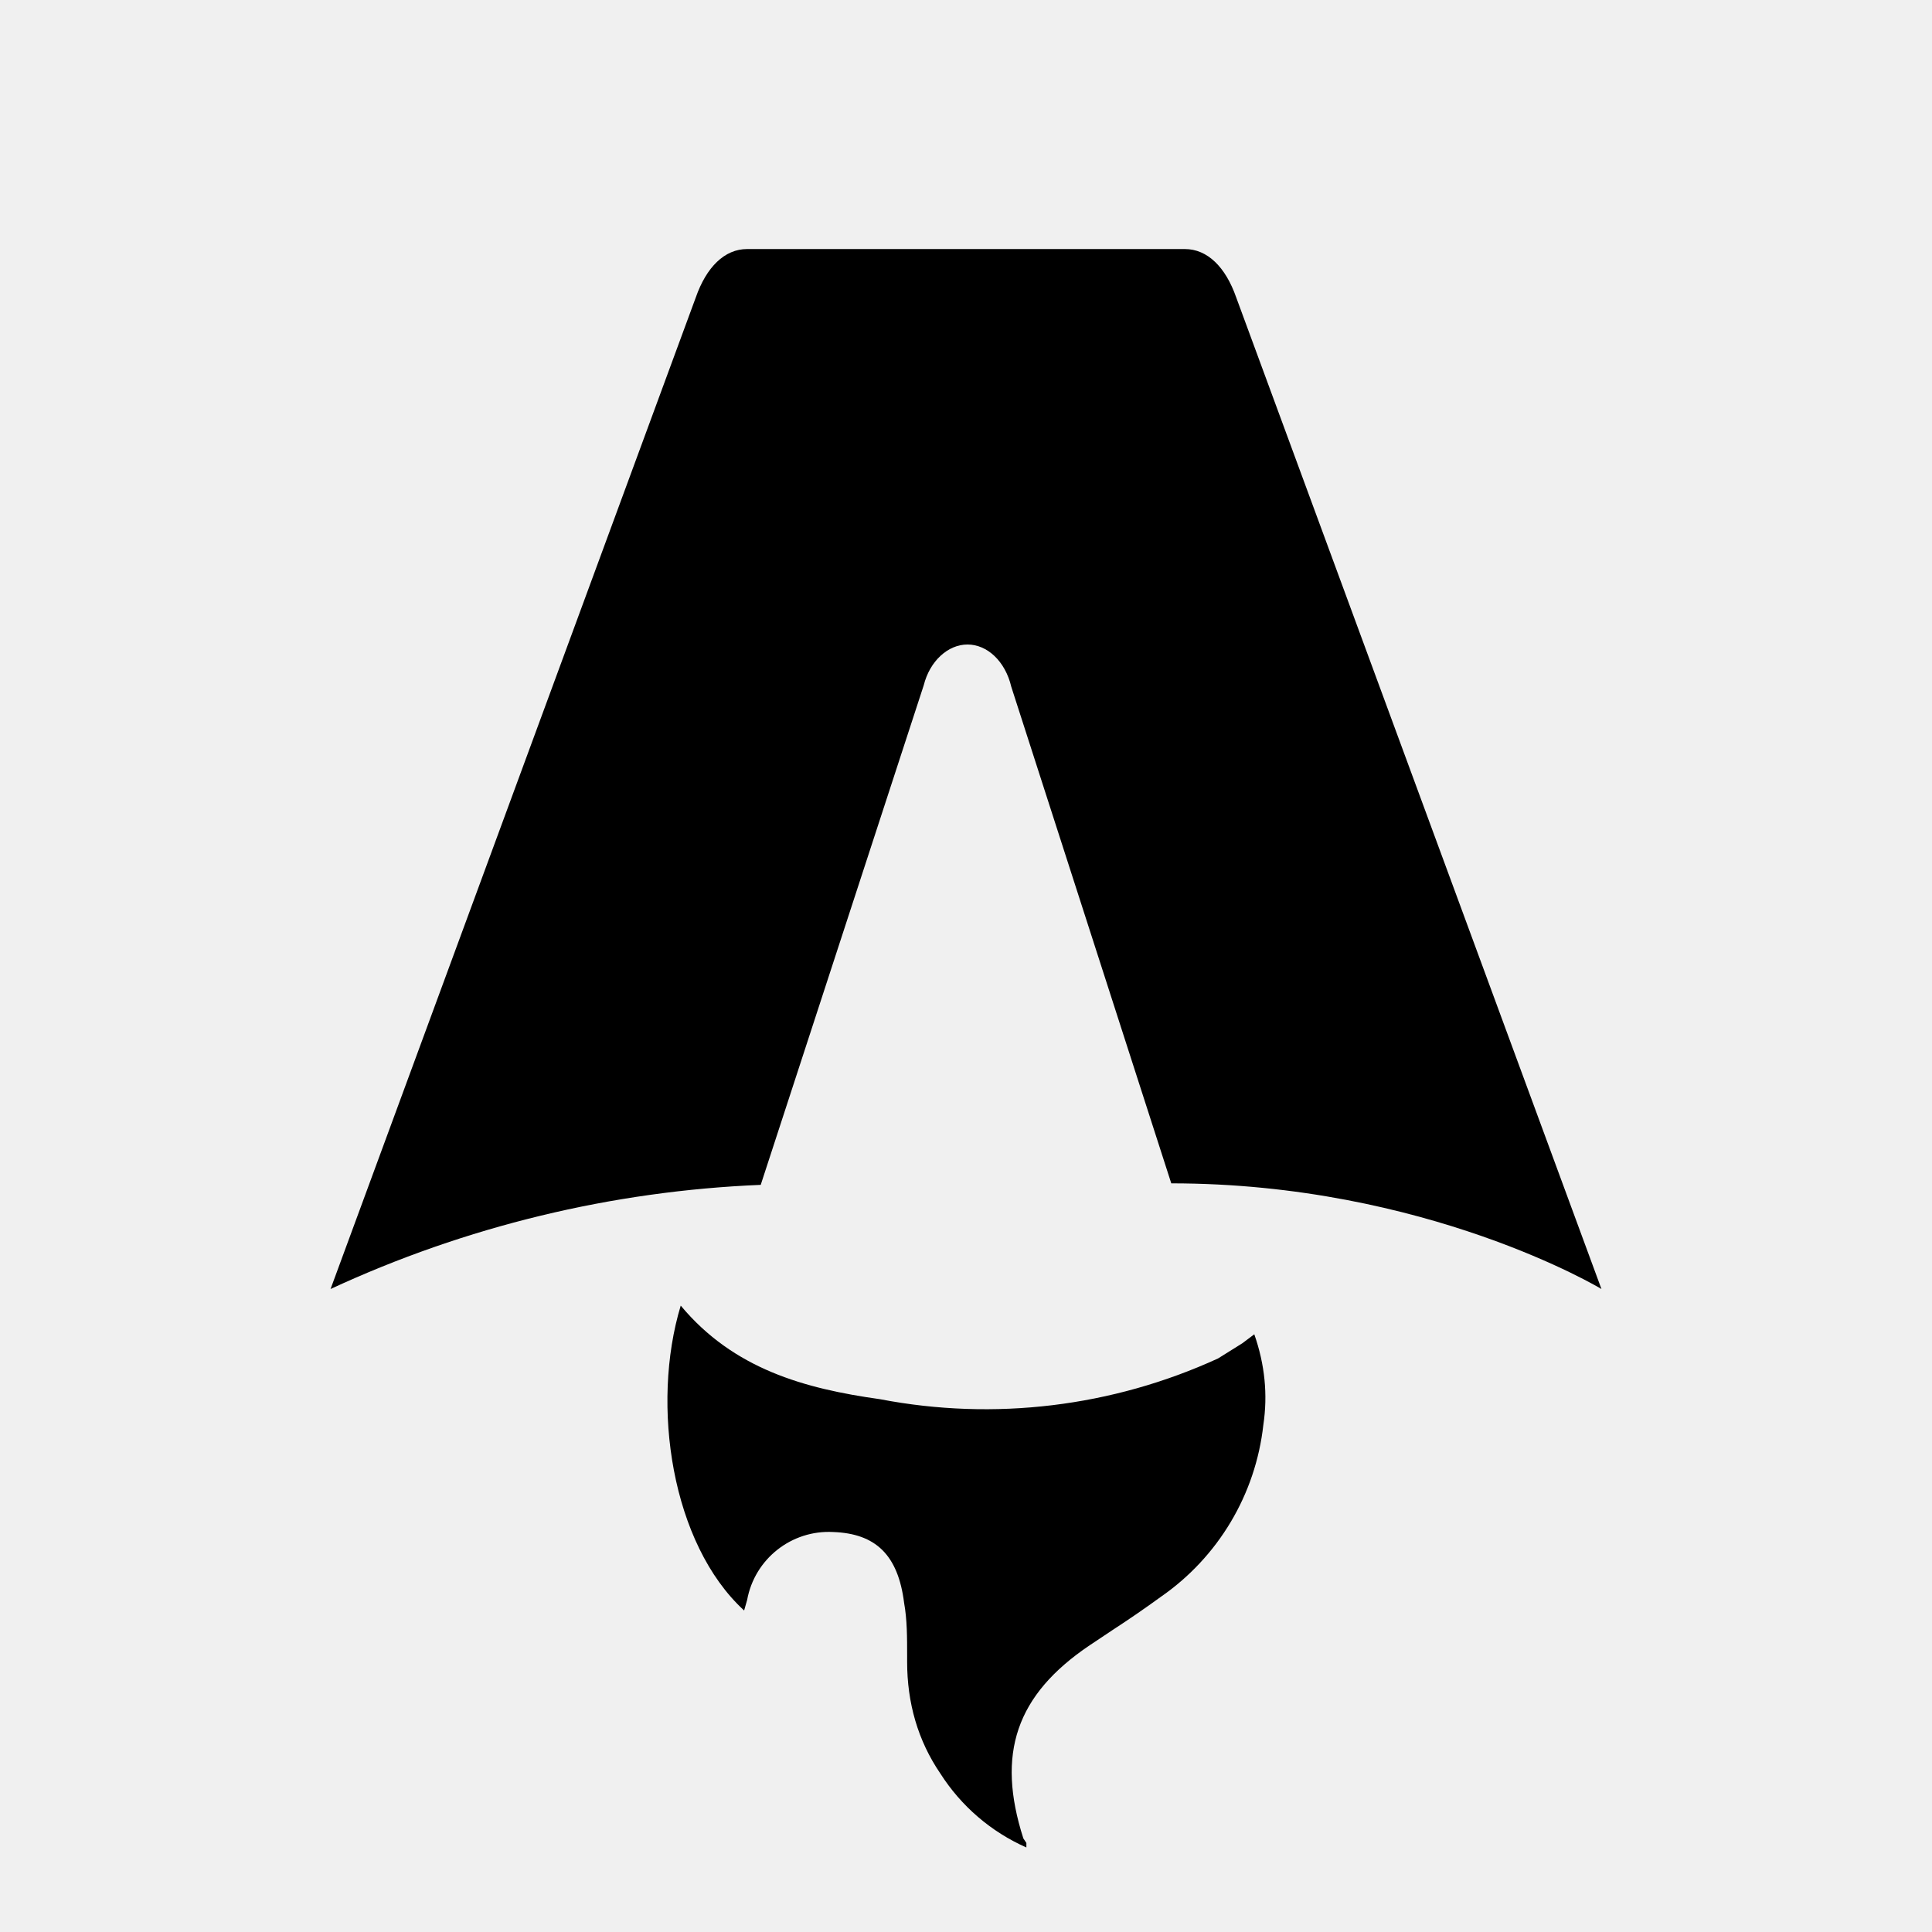
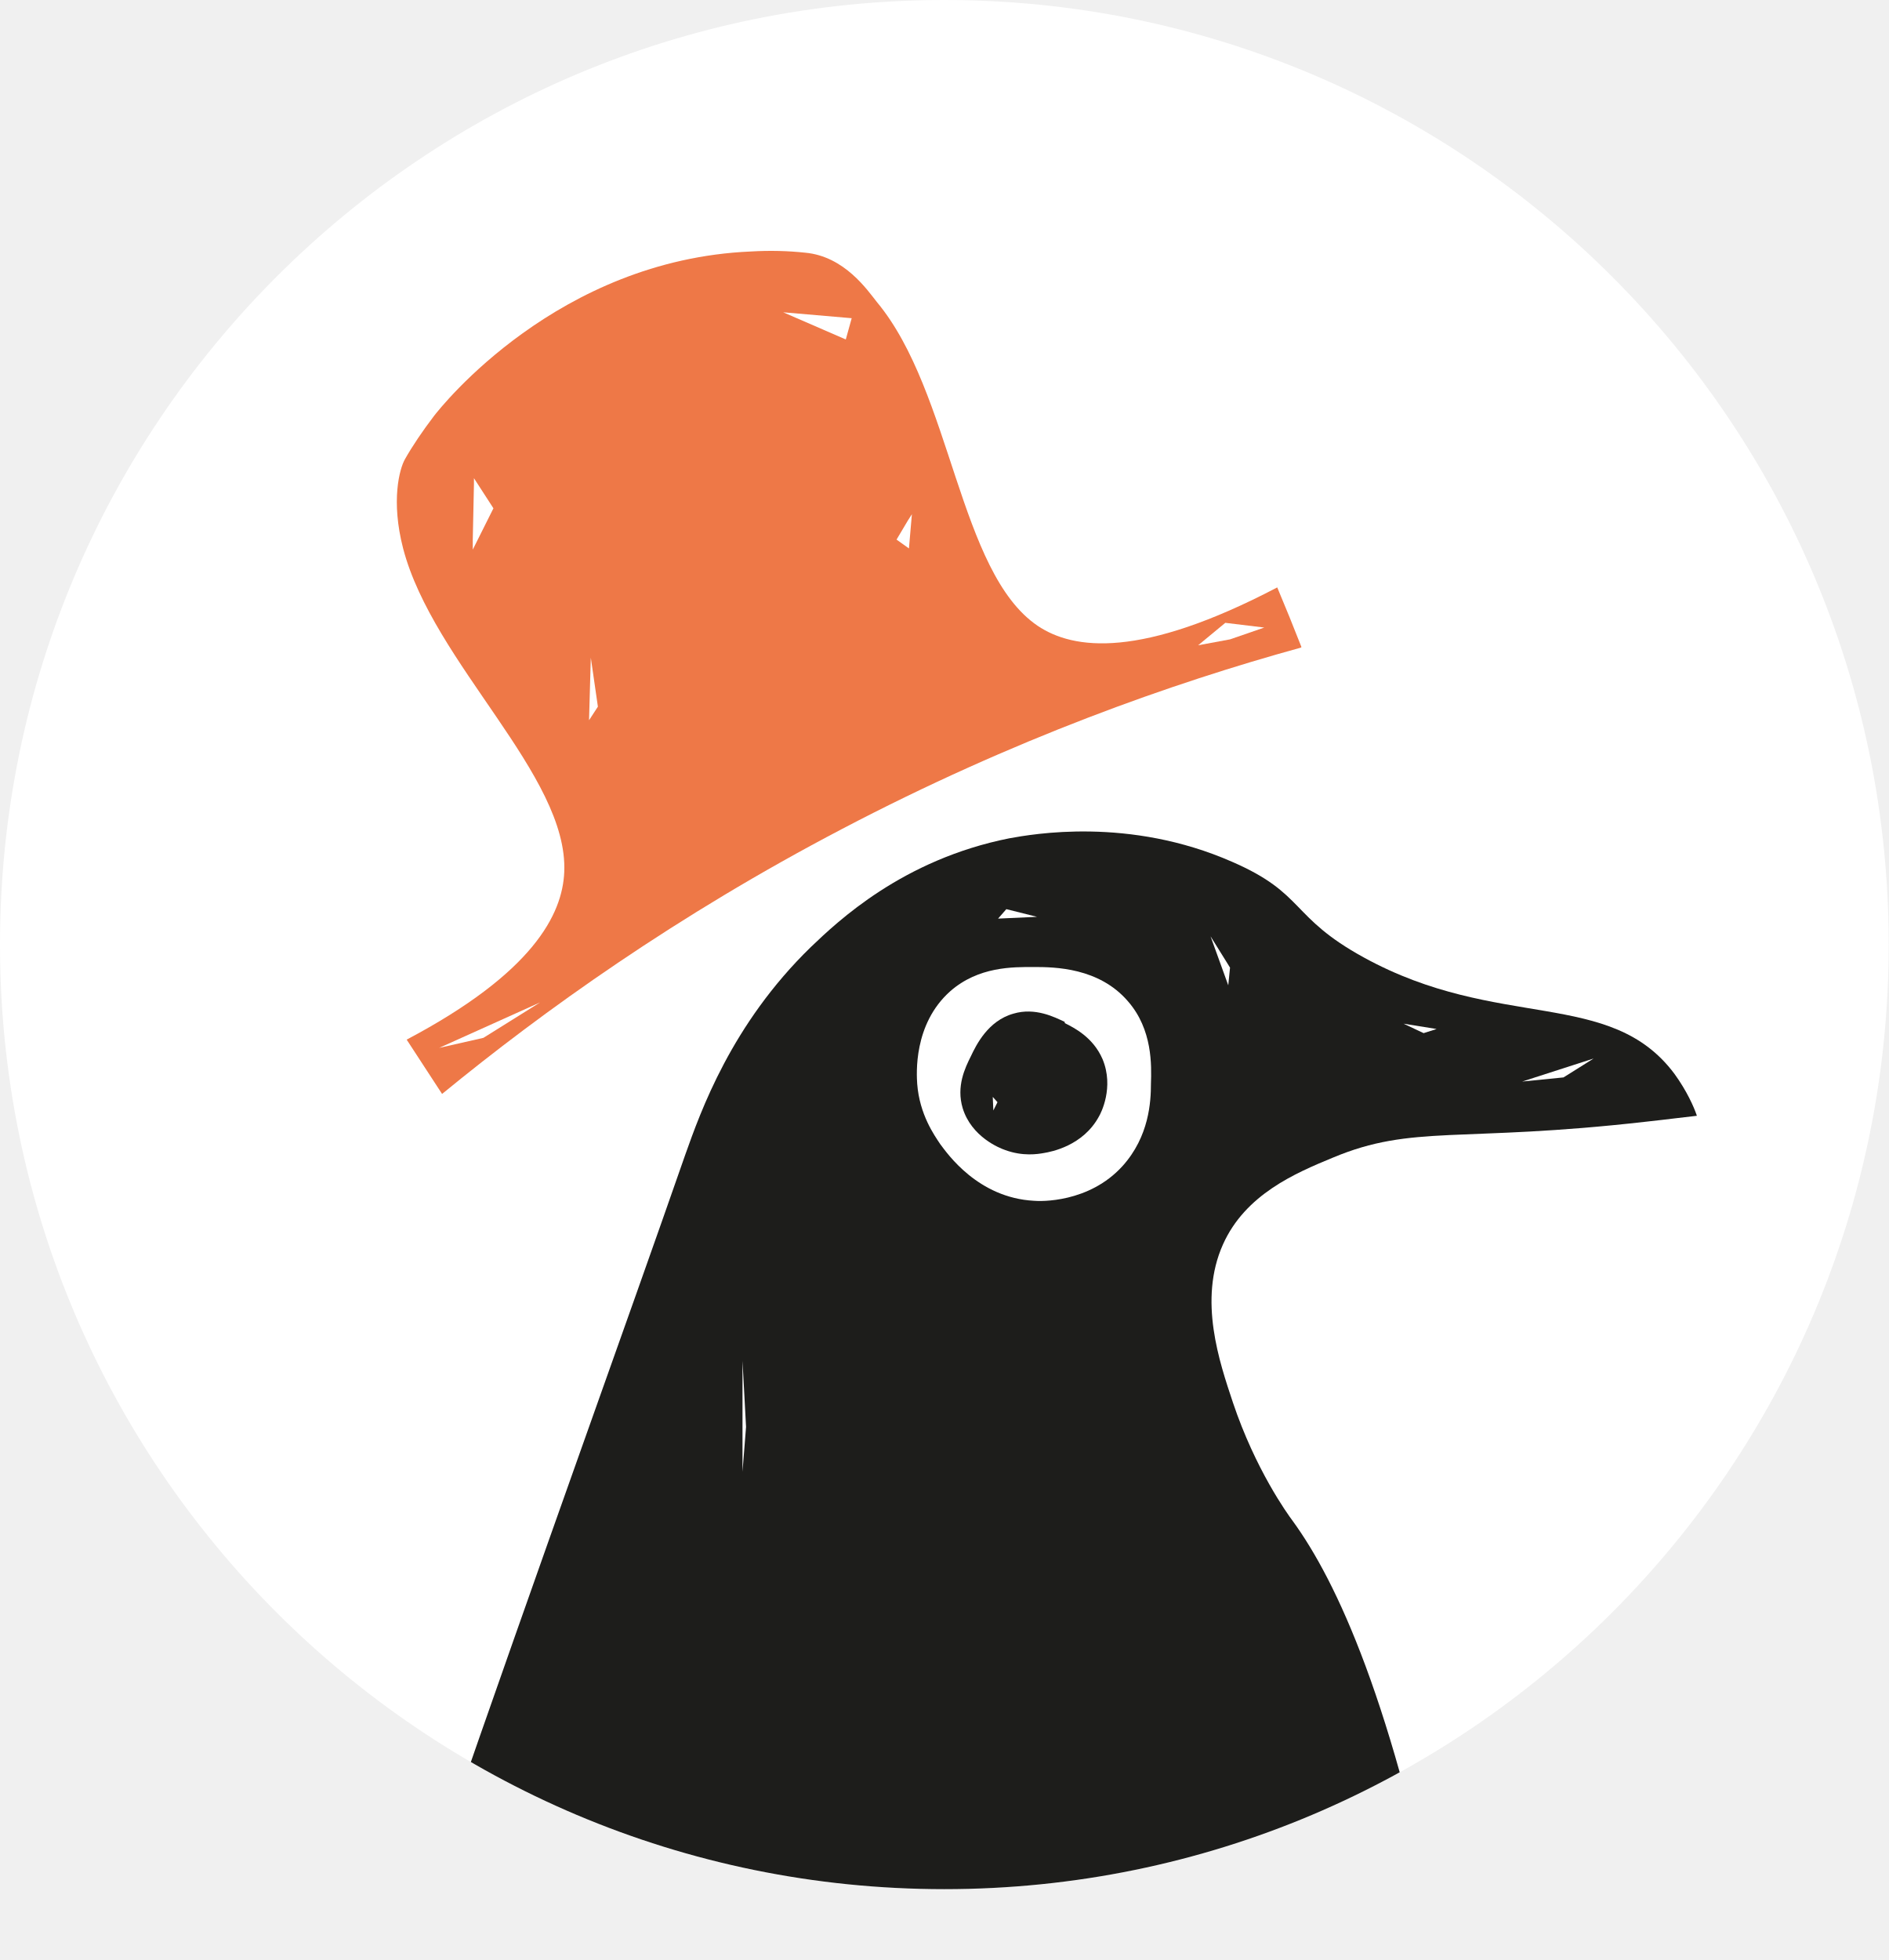
- <svg xmlns="http://www.w3.org/2000/svg" fill="none" viewBox="0 0 128 128">
-   <path d="M50.4 78.5a75.1 75.1 0 0 0-28.5 6.9l24.2-65.7c.7-2 1.9-3.2 3.4-3.2h29c1.5 0 2.7 1.2 3.4 3.2l24.2 65.7s-11.6-7-28.5-7L67 45.5c-.4-1.7-1.6-2.8-2.9-2.8-1.3 0-2.5 1.1-2.9 2.7L50.4 78.5Zm-1.1 28.2Zm-4.2-20.2c-2 6.6-.6 15.8 4.2 20.2a17.5 17.5 0 0 1 .2-.7 5.5 5.5 0 0 1 5.7-4.5c2.8.1 4.3 1.5 4.7 4.7.2 1.1.2 2.3.2 3.5v.4c0 2.7.7 5.2 2.2 7.4a13 13 0 0 0 5.7 4.9v-.3l-.2-.3c-1.8-5.6-.5-9.5 4.4-12.8l1.5-1a73 73 0 0 0 3.2-2.2 16 16 0 0 0 6.8-11.4c.3-2 .1-4-.6-6l-.8.6-1.6 1a37 37 0 0 1-22.4 2.7c-5-.7-9.7-2-13.2-6.2Z" />
-   <style>
-         path { fill: #000; }
-         @media (prefers-color-scheme: dark) {
-             path { fill: #FFF; }
-         }
+ <svg xmlns="http://www.w3.org/2000/svg" id="Capa_1" data-name="Capa 1" viewBox="0 0 32 33.2">
+   <defs>
+     <style>
+       .cls-1 {
+         fill: #fff;
+       }
+ 
+       .cls-2 {
+         fill: #ee7847;
+       }
+ 
+       .cls-3 {
+         fill: #1d1d1b;
+       }
+ 
+       .cls-4 {
+         clip-path: url(#clippath);
+       }
    </style>
+     <clipPath id="clippath">
+       <circle class="cls-1" cx="16" cy="16" r="16" />
+     </clipPath>
+   </defs>
+   <circle class="cls-1" cx="16" cy="16" r="16" />
+   <g class="cls-4">
+     <g>
+       <path class="cls-3" d="M24.46,33.2c-.86-4.37-1.81-6.41-2.56-7.44-.09-.12-.63-.87-1.01-2-.23-.69-.59-1.74-.17-2.68.38-.85,1.23-1.21,1.86-1.47,1.36-.57,2.15-.25,5.31-.61.37-.04.67-.08.86-.1-.05-.15-.17-.42-.38-.71-1.09-1.46-2.98-.72-5.26-1.97-1.26-.69-.99-1.08-2.23-1.62-1.75-.77-3.39-.47-3.78-.4-1.81.36-2.91,1.41-3.36,1.84-1.35,1.31-1.87,2.79-2.13,3.52-1.01,2.9-2.43,6.81-4.1,11.63" />
+       <path class="cls-1" d="M19.5,18.36c0,.3-.03.89-.48,1.39-.57.63-1.4.6-1.5.59-.95-.05-1.47-.8-1.59-.96-.1-.15-.35-.5-.39-1.02-.01-.16-.07-1.01.56-1.57.48-.42,1.06-.41,1.42-.41.35,0,1.1.01,1.59.58.42.48.4,1.09.39,1.4Z" />
+       <path class="cls-3" d="M18.04,17.33c.16.08.48.24.64.61.2.48-.03.92-.06.97-.27.5-.81.6-.93.62-.11.02-.36.06-.66-.05-.09-.03-.57-.22-.72-.71-.11-.37.04-.68.14-.88.09-.19.29-.6.72-.72.37-.11.7.06.87.14Z" />
+       <path class="cls-2" d="M22.05,10.96c-.25-.63-.15-.38-.41-1.01-2.31,1.21-3.45,1.06-4.06.65-1.34-.91-1.45-3.95-2.72-5.48-.16-.2-.55-.78-1.22-.84-.28-.03-.59-.04-.92-.02-3.27.14-5.24,2.62-5.37,2.79-.19.25-.36.5-.49.73-.09.16-.24.7-.03,1.51.51,1.95,2.8,3.84,2.73,5.48-.03.72-.53,1.71-2.67,2.84.37.57.23.35.6.92,1.72-1.41,3.97-3.02,6.78-4.49,2.9-1.52,5.59-2.47,7.77-3.07Z" />
+       <polygon class="cls-1" points="12.58 23.05 12.58 24.93 12.64 24.17 12.58 23.05" />
+       <polygon class="cls-1" points="9.15 16.98 7.44 17.75 8.19 17.58 9.15 16.98" />
+       <polygon class="cls-1" points="17.57 15.53 16.91 15.56 17.05 15.4 17.57 15.53" />
+       <polygon class="cls-1" points="27 17.93 25.79 18.32 26.49 18.25 27 17.93" />
+       <polygon class="cls-1" points="23.78 17.34 24.12 17.5 24.34 17.43 23.78 17.34" />
+       <polygon class="cls-1" points="20.51 15.86 20.81 16.69 20.84 16.39 20.51 15.86" />
+       <polygon class="cls-1" points="13.27 5.29 14.33 5.75 14.43 5.39 13.27 5.29" />
+       <polygon class="cls-1" points="21.42 10.63 20.84 10.83 20.3 10.93 20.76 10.55 21.42 10.63" />
+       <polygon class="cls-1" points="8.03 8.1 8.03 8.2 8.01 9.14 8.01 9.31 8.36 8.61 8.03 8.1" />
+       <polygon class="cls-1" points="15.45 8.71 15.38 8.82 15.19 9.14 15.4 9.29 15.45 8.71" />
+       <polygon class="cls-1" points="10.01 11.14 9.98 12.2 10.13 11.97 10.01 11.14" />
+       <polygon class="cls-1" points="16.82 18.58 16.83 18.81 16.9 18.67 16.82 18.58" />
+     </g>
+   </g>
</svg>
